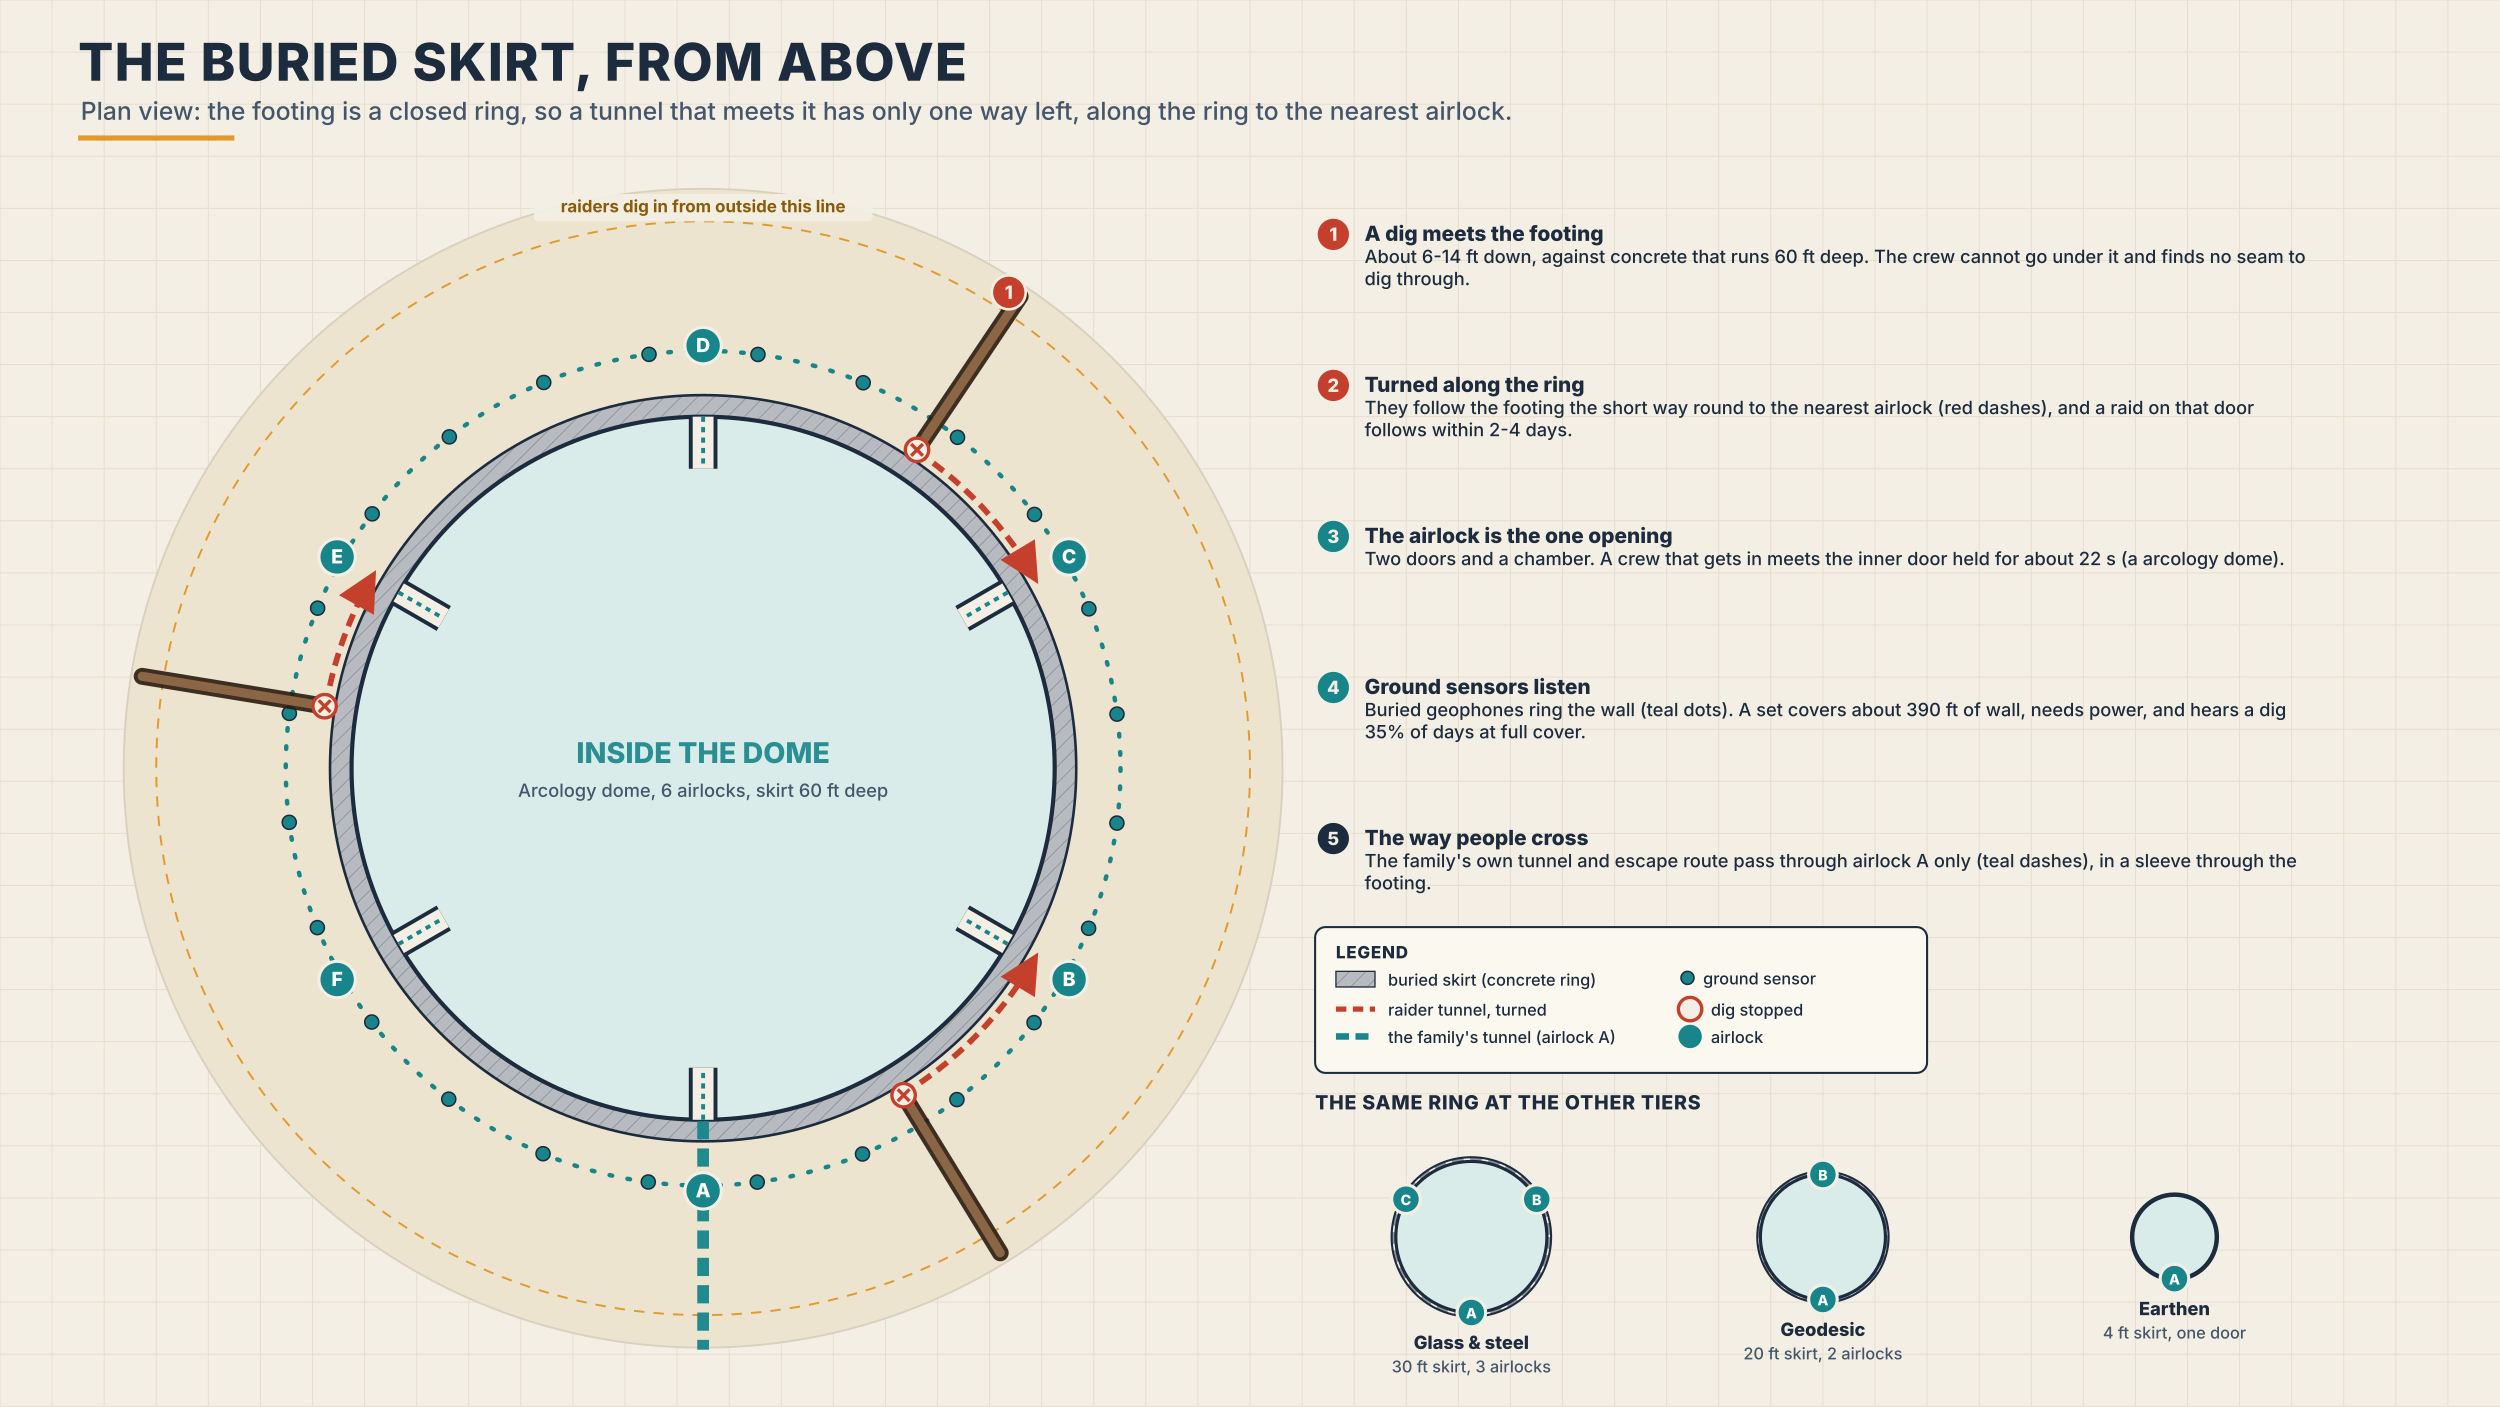
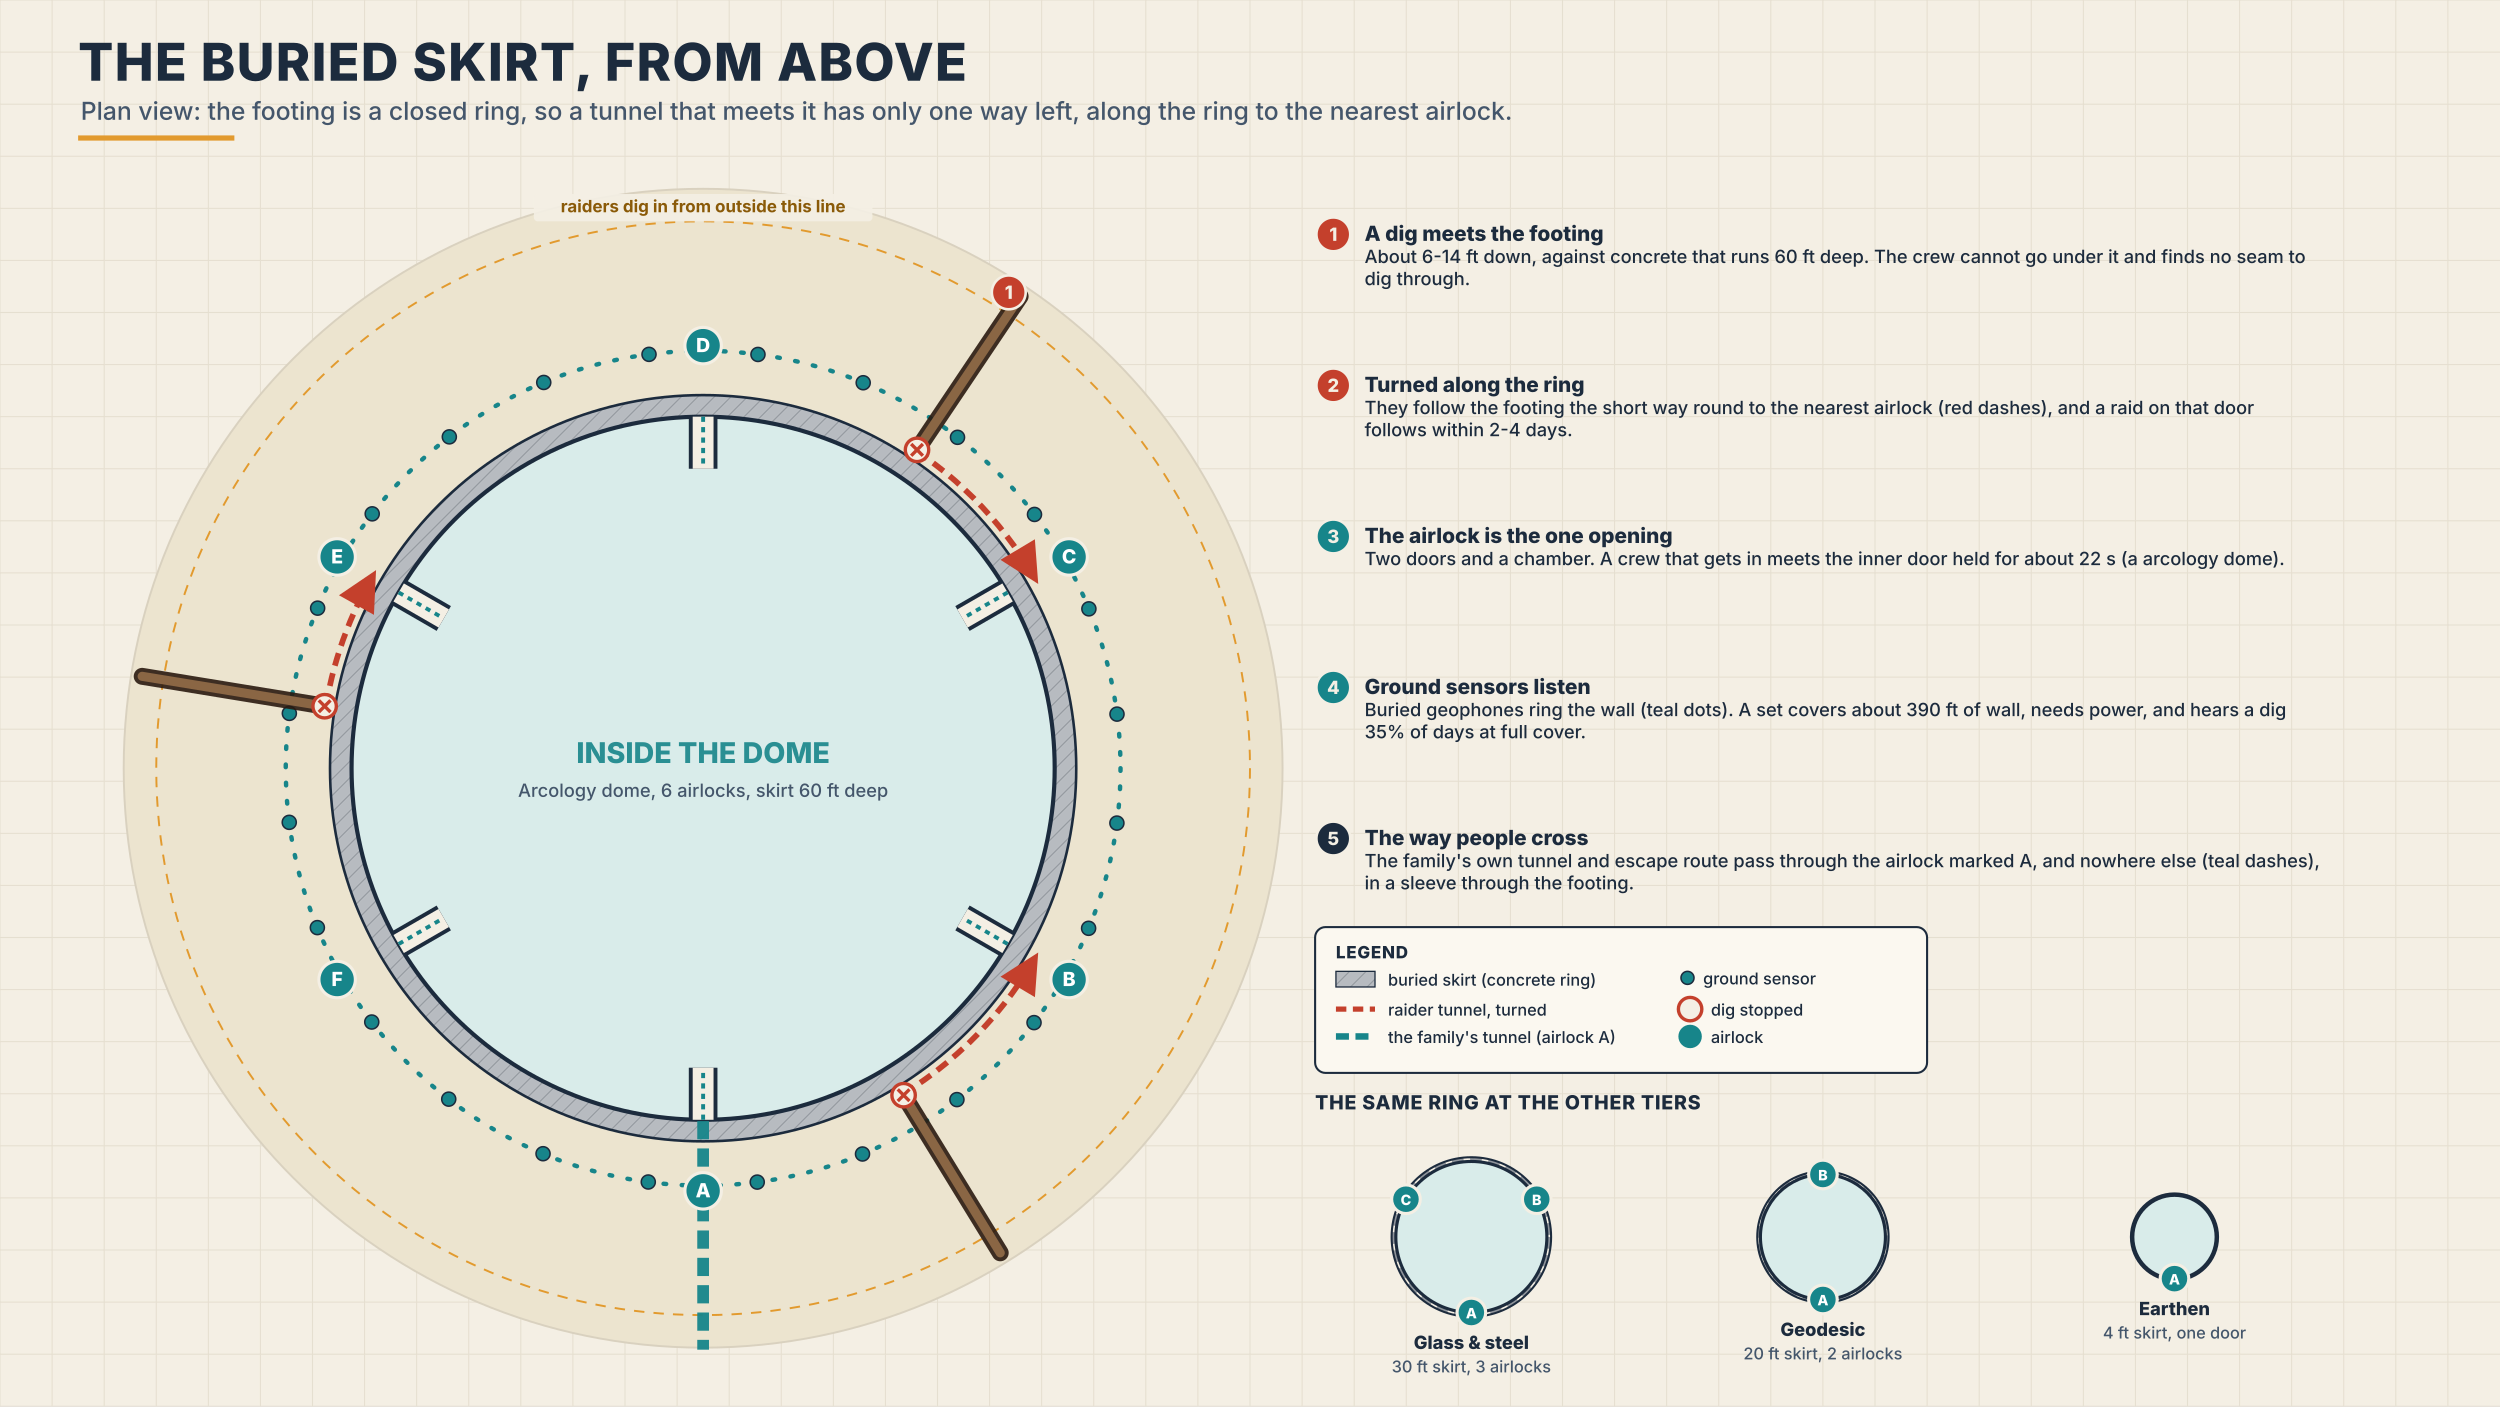
<svg xmlns="http://www.w3.org/2000/svg" viewBox="0 0 1920 1080" width="1920" role="img" aria-label="Plan view of a dome showing the buried skirt ring, the airlocks and where a turned tunnel goes" style="display:block;background:#f4efe4;font-family:'Inter','Helvetica Neue','Segoe UI',Arial,'Liberation Sans','DejaVu Sans',sans-serif">
  <defs>
    <pattern id="sk-concrete" width="9" height="9" patternUnits="userSpaceOnUse" patternTransform="rotate(45)">
      <rect width="9" height="9" fill="#b7bbc0" />
      <line x1="0" y1="0" x2="0" y2="9" stroke="#8b9097" stroke-width="1.2" />
    </pattern>
    <pattern id="sk-topsoil" width="12" height="10" patternUnits="userSpaceOnUse">
      <rect width="12" height="10" fill="#7a5337" />
      <circle cx="3" cy="3" r="1.1" fill="#4e3322" />
      <circle cx="9" cy="7" r="1" fill="#a47a55" />
      <circle cx="6" cy="9" r="0.8" fill="#4e3322" />
    </pattern>
    <pattern id="sk-clay" width="16" height="12" patternUnits="userSpaceOnUse">
      <rect width="16" height="12" fill="#b58b5f" />
      <path d="M0 4 Q4 2 8 4 T16 4 M0 10 Q4 8 8 10 T16 10" stroke="#96704a" stroke-width="1" fill="none" />
      <circle cx="12" cy="7" r="0.9" fill="#8a6644" />
    </pattern>
    <pattern id="sk-gravel" width="20" height="16" patternUnits="userSpaceOnUse">
      <rect width="20" height="16" fill="#d2c196" />
      <circle cx="4" cy="4" r="2.4" fill="none" stroke="#a89466" stroke-width="1" />
      <circle cx="14" cy="6" r="1.8" fill="none" stroke="#a89466" stroke-width="1" />
      <circle cx="9" cy="12" r="2.1" fill="none" stroke="#a89466" stroke-width="1" />
      <circle cx="17" cy="13" r="0.9" fill="#b9a478" />
    </pattern>
    <pattern id="sk-rock" width="30" height="24" patternUnits="userSpaceOnUse">
      <rect width="30" height="24" fill="#9b9da1" />
      <path d="M0 6 L12 0 M12 0 L30 8 M5 24 L14 12 L30 16 M14 12 L10 0" stroke="#74777c" stroke-width="1.2" fill="none" />
    </pattern>
    <pattern id="sk-wet" width="14" height="8" patternUnits="userSpaceOnUse">
      <path d="M0 4 Q3.5 1 7 4 T14 4" stroke="#3b7fb5" stroke-width="1" fill="none" opacity="0.55" />
    </pattern>
    <pattern id="sk-dig" width="10" height="10" patternUnits="userSpaceOnUse" patternTransform="rotate(-35)">
      <line x1="0" y1="0" x2="0" y2="10" stroke="#c4402c" stroke-width="1" opacity="0.35" />
    </pattern>
    <linearGradient id="sk-sky" x1="0" y1="0" x2="0" y2="1">
      <stop offset="0" stop-color="#cfe0ea" />
      <stop offset="1" stop-color="#f4efe4" />
    </linearGradient>
    <linearGradient id="sk-inside" x1="0" y1="0" x2="0" y2="1">
      <stop offset="0" stop-color="#cfe7e5" />
      <stop offset="1" stop-color="#eaf4ee" />
    </linearGradient>
    <linearGradient id="sk-glass" x1="0" y1="0" x2="1" y2="0">
      <stop offset="0" stop-color="#9fd0d3" stop-opacity="0.9" />
      <stop offset="1" stop-color="#d7eeee" stop-opacity="0.55" />
    </linearGradient>
    <marker id="sk-arrow" viewBox="0 0 10 10" refX="8" refY="5" markerWidth="7" markerHeight="7" orient="auto-start-reverse">
      <path d="M0 0 L10 5 L0 10 z" fill="#c4402c" />
    </marker>
    <marker id="sk-arrow-ink" viewBox="0 0 10 10" refX="8" refY="5" markerWidth="7" markerHeight="7" orient="auto-start-reverse">
      <path d="M0 0 L10 5 L0 10 z" fill="#1c2b3d" />
    </marker>
    <marker id="sk-arrow-teal" viewBox="0 0 10 10" refX="8" refY="5" markerWidth="7" markerHeight="7" orient="auto-start-reverse">
      <path d="M0 0 L10 5 L0 10 z" fill="#17858a" />
    </marker>
    <filter id="sk-soft" x="-10%" y="-10%" width="120%" height="120%">
      <feDropShadow dx="0" dy="2" stdDeviation="3" flood-color="#1c2b3d" flood-opacity="0.22" />
    </filter>
  </defs>
  <rect width="1920" height="1080" fill="#f4efe4" />
  <g stroke="#d9d1bf" stroke-width="0.8" opacity="0.55">
    <line x1="0" x2="0" y1="0" y2="1080" />
    <line x1="40" x2="40" y1="0" y2="1080" />
    <line x1="80" x2="80" y1="0" y2="1080" />
    <line x1="120" x2="120" y1="0" y2="1080" />
    <line x1="160" x2="160" y1="0" y2="1080" />
    <line x1="200" x2="200" y1="0" y2="1080" />
    <line x1="240" x2="240" y1="0" y2="1080" />
    <line x1="280" x2="280" y1="0" y2="1080" />
    <line x1="320" x2="320" y1="0" y2="1080" />
    <line x1="360" x2="360" y1="0" y2="1080" />
    <line x1="400" x2="400" y1="0" y2="1080" />
    <line x1="440" x2="440" y1="0" y2="1080" />
    <line x1="480" x2="480" y1="0" y2="1080" />
    <line x1="520" x2="520" y1="0" y2="1080" />
    <line x1="560" x2="560" y1="0" y2="1080" />
    <line x1="600" x2="600" y1="0" y2="1080" />
    <line x1="640" x2="640" y1="0" y2="1080" />
    <line x1="680" x2="680" y1="0" y2="1080" />
    <line x1="720" x2="720" y1="0" y2="1080" />
    <line x1="760" x2="760" y1="0" y2="1080" />
    <line x1="800" x2="800" y1="0" y2="1080" />
    <line x1="840" x2="840" y1="0" y2="1080" />
    <line x1="880" x2="880" y1="0" y2="1080" />
    <line x1="920" x2="920" y1="0" y2="1080" />
    <line x1="960" x2="960" y1="0" y2="1080" />
    <line x1="1000" x2="1000" y1="0" y2="1080" />
    <line x1="1040" x2="1040" y1="0" y2="1080" />
    <line x1="1080" x2="1080" y1="0" y2="1080" />
    <line x1="1120" x2="1120" y1="0" y2="1080" />
    <line x1="1160" x2="1160" y1="0" y2="1080" />
    <line x1="1200" x2="1200" y1="0" y2="1080" />
    <line x1="1240" x2="1240" y1="0" y2="1080" />
    <line x1="1280" x2="1280" y1="0" y2="1080" />
    <line x1="1320" x2="1320" y1="0" y2="1080" />
    <line x1="1360" x2="1360" y1="0" y2="1080" />
    <line x1="1400" x2="1400" y1="0" y2="1080" />
    <line x1="1440" x2="1440" y1="0" y2="1080" />
    <line x1="1480" x2="1480" y1="0" y2="1080" />
    <line x1="1520" x2="1520" y1="0" y2="1080" />
    <line x1="1560" x2="1560" y1="0" y2="1080" />
    <line x1="1600" x2="1600" y1="0" y2="1080" />
    <line x1="1640" x2="1640" y1="0" y2="1080" />
    <line x1="1680" x2="1680" y1="0" y2="1080" />
    <line x1="1720" x2="1720" y1="0" y2="1080" />
    <line x1="1760" x2="1760" y1="0" y2="1080" />
    <line x1="1800" x2="1800" y1="0" y2="1080" />
    <line x1="1840" x2="1840" y1="0" y2="1080" />
    <line x1="1880" x2="1880" y1="0" y2="1080" />
    <line x1="0" x2="1920" y1="0" y2="0" />
    <line x1="0" x2="1920" y1="40" y2="40" />
    <line x1="0" x2="1920" y1="80" y2="80" />
    <line x1="0" x2="1920" y1="120" y2="120" />
    <line x1="0" x2="1920" y1="160" y2="160" />
    <line x1="0" x2="1920" y1="200" y2="200" />
    <line x1="0" x2="1920" y1="240" y2="240" />
    <line x1="0" x2="1920" y1="280" y2="280" />
    <line x1="0" x2="1920" y1="320" y2="320" />
    <line x1="0" x2="1920" y1="360" y2="360" />
    <line x1="0" x2="1920" y1="400" y2="400" />
    <line x1="0" x2="1920" y1="440" y2="440" />
    <line x1="0" x2="1920" y1="480" y2="480" />
    <line x1="0" x2="1920" y1="520" y2="520" />
    <line x1="0" x2="1920" y1="560" y2="560" />
    <line x1="0" x2="1920" y1="600" y2="600" />
    <line x1="0" x2="1920" y1="640" y2="640" />
    <line x1="0" x2="1920" y1="680" y2="680" />
    <line x1="0" x2="1920" y1="720" y2="720" />
    <line x1="0" x2="1920" y1="760" y2="760" />
    <line x1="0" x2="1920" y1="800" y2="800" />
    <line x1="0" x2="1920" y1="840" y2="840" />
    <line x1="0" x2="1920" y1="880" y2="880" />
    <line x1="0" x2="1920" y1="920" y2="920" />
    <line x1="0" x2="1920" y1="960" y2="960" />
    <line x1="0" x2="1920" y1="1000" y2="1000" />
    <line x1="0" x2="1920" y1="1040" y2="1040" />
    <line x1="0" x2="1920" y1="1080" y2="1080" />
  </g>
  <g>
    <text x="60" y="62" font-size="40" font-weight="800" fill="#1c2b3d" text-anchor="start" font-style="normal" letter-spacing="1" font-family="'Inter','Helvetica Neue','Segoe UI',Arial,'Liberation Sans','DejaVu Sans',sans-serif">THE BURIED SKIRT, FROM ABOVE</text>
  </g>
  <g>
    <text x="62" y="92" font-size="19" font-weight="500" fill="#44566b" text-anchor="start" font-style="normal" font-family="'Inter','Helvetica Neue','Segoe UI',Arial,'Liberation Sans','DejaVu Sans',sans-serif">Plan view: the footing is a closed ring, so a tunnel that meets it has only one way left, along the ring to the nearest airlock.</text>
  </g>
  <rect x="60" y="104" width="120" height="4" fill="#e29a2e" />
  <circle cx="540" cy="590" r="445" fill="#ece4cf" stroke="#d9d1bf" stroke-width="1.5" />
  <circle cx="540" cy="590" r="460" fill="url(#sk-dig)" opacity="0" />
  <circle cx="540" cy="590" r="320.56" fill="none" stroke="#17858a" stroke-width="3.4" stroke-dasharray="2 12" stroke-linecap="round" />
  <circle cx="581.556" cy="907.855" r="5.4" fill="#17858a" stroke="#1c2b3d" stroke-width="1.2" />
  <circle cx="662.406" cy="886.269" r="5.4" fill="#17858a" stroke="#1c2b3d" stroke-width="1.2" />
  <circle cx="734.916" cy="844.493" r="5.4" fill="#17858a" stroke="#1c2b3d" stroke-width="1.2" />
  <circle cx="794.142" cy="785.373" r="5.4" fill="#17858a" stroke="#1c2b3d" stroke-width="1.2" />
  <circle cx="836.048" cy="712.939" r="5.4" fill="#17858a" stroke="#1c2b3d" stroke-width="1.2" />
  <circle cx="857.78" cy="632.127" r="5.4" fill="#17858a" stroke="#1c2b3d" stroke-width="1.2" />
  <circle cx="857.855" cy="548.444" r="5.4" fill="#17858a" stroke="#1c2b3d" stroke-width="1.2" />
  <circle cx="836.269" cy="467.594" r="5.4" fill="#17858a" stroke="#1c2b3d" stroke-width="1.2" />
  <circle cx="794.493" cy="395.084" r="5.4" fill="#17858a" stroke="#1c2b3d" stroke-width="1.2" />
  <circle cx="735.373" cy="335.858" r="5.4" fill="#17858a" stroke="#1c2b3d" stroke-width="1.2" />
  <circle cx="662.939" cy="293.952" r="5.4" fill="#17858a" stroke="#1c2b3d" stroke-width="1.2" />
  <circle cx="582.127" cy="272.22" r="5.4" fill="#17858a" stroke="#1c2b3d" stroke-width="1.2" />
  <circle cx="498.444" cy="272.145" r="5.4" fill="#17858a" stroke="#1c2b3d" stroke-width="1.2" />
  <circle cx="417.594" cy="293.731" r="5.4" fill="#17858a" stroke="#1c2b3d" stroke-width="1.2" />
  <circle cx="345.084" cy="335.507" r="5.4" fill="#17858a" stroke="#1c2b3d" stroke-width="1.2" />
  <circle cx="285.858" cy="394.627" r="5.4" fill="#17858a" stroke="#1c2b3d" stroke-width="1.2" />
  <circle cx="243.952" cy="467.061" r="5.4" fill="#17858a" stroke="#1c2b3d" stroke-width="1.2" />
  <circle cx="222.22" cy="547.873" r="5.4" fill="#17858a" stroke="#1c2b3d" stroke-width="1.2" />
  <circle cx="222.145" cy="631.556" r="5.4" fill="#17858a" stroke="#1c2b3d" stroke-width="1.2" />
  <circle cx="243.731" cy="712.406" r="5.4" fill="#17858a" stroke="#1c2b3d" stroke-width="1.2" />
  <circle cx="285.507" cy="784.916" r="5.4" fill="#17858a" stroke="#1c2b3d" stroke-width="1.2" />
  <circle cx="344.627" cy="844.142" r="5.4" fill="#17858a" stroke="#1c2b3d" stroke-width="1.2" />
  <circle cx="417.061" cy="886.048" r="5.4" fill="#17858a" stroke="#1c2b3d" stroke-width="1.2" />
  <circle cx="497.873" cy="907.78" r="5.4" fill="#17858a" stroke="#1c2b3d" stroke-width="1.2" />
  <circle cx="540" cy="590" r="420" fill="none" stroke="#e29a2e" stroke-width="1.5" stroke-dasharray="8 7" />
  <g>
    <rect x="410" y="149" width="260" height="21" rx="3" fill="#f4efe4" opacity="0.9" />
    <text x="540" y="163" font-size="13" font-weight="700" fill="#8a5a08" text-anchor="middle" font-style="normal" font-family="'Inter','Helvetica Neue','Segoe UI',Arial,'Liberation Sans','DejaVu Sans',sans-serif">raiders dig in from outside this line</text>
  </g>
  <circle cx="540" cy="590" r="270" fill="#d9ecea" />
  <circle cx="540" cy="590" r="278.28" fill="none" stroke="url(#sk-concrete)" stroke-width="16.56" />
  <circle cx="540" cy="590" r="286.56" fill="none" stroke="#1c2b3d" stroke-width="2" />
  <circle cx="540" cy="590" r="270" fill="none" stroke="#1c2b3d" stroke-width="3.2" />
  <g>
    <text x="540" y="586" font-size="22" font-weight="800" fill="#17858a" text-anchor="middle" font-style="normal" opacity="0.9" font-family="'Inter','Helvetica Neue','Segoe UI',Arial,'Liberation Sans','DejaVu Sans',sans-serif">INSIDE THE DOME</text>
  </g>
  <g>
    <text x="540" y="612" font-size="14" font-weight="500" fill="#44566b" text-anchor="middle" font-style="normal" font-family="'Inter','Helvetica Neue','Segoe UI',Arial,'Liberation Sans','DejaVu Sans',sans-serif">Arcology dome, 6 airlocks, skirt 60 ft deep</text>
  </g>
  <g>
    <path d="M783.462 227.632 L704.271 345.499" stroke="#2a1a10" stroke-width="13" stroke-linecap="round" opacity="0.9" />
    <path d="M783.462 227.632 L704.271 345.499" stroke="#8a6644" stroke-width="7" stroke-linecap="round" />
    <path d="M703.7 346.3 L711.6 351.8 L719.2 357.5 L726.7 363.4 L734.0 369.6 L741.0 376.1 L747.9 382.7 L754.5 389.6 L760.9 396.7 L767.1 404.0 L773.0 411.5 L778.7 419.1 L784.1 427.0 L789.3 435.0 L794.2 443.2" fill="none" stroke="#c4402c" stroke-width="4.4" stroke-dasharray="10 6" marker-end="url(#sk-arrow)" />
    <circle cx="704.271" cy="345.499" r="9" fill="#f4efe4" stroke="#c4402c" stroke-width="2.6" />
    <path d="M699.771 340.999 L708.771 349.999 M708.771 340.999 L699.771 349.999" stroke="#c4402c" stroke-width="2.6" />
    <circle cx="781.621" cy="450.5" r="0" />
  </g>
  <g>
    <path d="M109.183 519.419 L249.315 542.377" stroke="#2a1a10" stroke-width="13" stroke-linecap="round" opacity="0.9" />
    <path d="M109.183 519.419 L249.315 542.377" stroke="#8a6644" stroke-width="7" stroke-linecap="round" />
    <path d="M250.3 542.5 L251.6 535.1 L253.1 527.7 L254.8 520.3 L256.7 512.9 L258.8 505.7 L261.1 498.4 L263.5 491.3 L266.2 484.2 L269.0 477.1 L272.0 470.2 L275.2 463.3 L278.5 456.5 L282.1 449.8 L285.8 443.2" fill="none" stroke="#c4402c" stroke-width="4.4" stroke-dasharray="10 6" marker-end="url(#sk-arrow)" />
    <circle cx="249.315" cy="542.377" r="9" fill="#f4efe4" stroke="#c4402c" stroke-width="2.6" />
    <path d="M244.815 537.877 L253.815 546.877 M253.815 537.877 L244.815 546.877" stroke="#c4402c" stroke-width="2.6" />
    <circle cx="298.379" cy="450.5" r="0" />
  </g>
  <g>
    <path d="M768.184 962.178 L693.963 841.12" stroke="#2a1a10" stroke-width="13" stroke-linecap="round" opacity="0.9" />
    <path d="M768.184 962.178 L693.963 841.12" stroke="#8a6644" stroke-width="7" stroke-linecap="round" />
    <path d="M693.4 840.3 L702.2 834.7 L710.8 828.7 L719.2 822.5 L727.3 816.0 L735.2 809.2 L742.9 802.2 L750.3 794.8 L757.4 787.2 L764.3 779.4 L770.9 771.3 L777.2 763.0 L783.2 754.5 L788.9 745.7 L794.2 736.8" fill="none" stroke="#c4402c" stroke-width="4.4" stroke-dasharray="10 6" marker-end="url(#sk-arrow)" />
    <circle cx="693.963" cy="841.12" r="9" fill="#f4efe4" stroke="#c4402c" stroke-width="2.6" />
    <path d="M689.463 836.62 L698.463 845.62 M698.463 836.62 L689.463 845.62" stroke="#c4402c" stroke-width="2.6" />
    <circle cx="781.621" cy="729.5" r="0" />
  </g>
  <g>
    <path d="M540 840 L540 1036.56" stroke="#17858a" stroke-width="9" stroke-dasharray="14 7" opacity="0.95" />
    <path d="M540 840 L540 1036.56" stroke="#f4efe4" stroke-width="2" stroke-dasharray="14 7" opacity="0" />
  </g>
  <g>
    <path d="M540 860 L540 820" stroke="#1c2b3d" stroke-width="22" stroke-linecap="butt" />
    <path d="M540 860 L540 820" stroke="#f4efe4" stroke-width="16" stroke-linecap="butt" />
    <path d="M540 860 L540 820" stroke="#17858a" stroke-width="3" stroke-dasharray="4 4" />
    <circle cx="540" cy="914.56" r="14" fill="#17858a" stroke="#f4efe4" stroke-width="2.4" />
    <g>
      <text x="540" y="919.56" font-size="15" font-weight="800" fill="#fff" text-anchor="middle" font-style="normal" font-family="'Inter','Helvetica Neue','Segoe UI',Arial,'Liberation Sans','DejaVu Sans',sans-serif">A</text>
    </g>
  </g>
  <g>
    <path d="M773.827 725 L739.186 705" stroke="#1c2b3d" stroke-width="22" stroke-linecap="butt" />
    <path d="M773.827 725 L739.186 705" stroke="#f4efe4" stroke-width="16" stroke-linecap="butt" />
    <path d="M773.827 725 L739.186 705" stroke="#17858a" stroke-width="3" stroke-dasharray="4 4" />
    <circle cx="821.077" cy="752.28" r="14" fill="#17858a" stroke="#f4efe4" stroke-width="2.4" />
    <g>
      <text x="821.077" y="757.28" font-size="15" font-weight="800" fill="#fff" text-anchor="middle" font-style="normal" font-family="'Inter','Helvetica Neue','Segoe UI',Arial,'Liberation Sans','DejaVu Sans',sans-serif">B</text>
    </g>
  </g>
  <g>
    <path d="M773.827 455 L739.186 475" stroke="#1c2b3d" stroke-width="22" stroke-linecap="butt" />
    <path d="M773.827 455 L739.186 475" stroke="#f4efe4" stroke-width="16" stroke-linecap="butt" />
    <path d="M773.827 455 L739.186 475" stroke="#17858a" stroke-width="3" stroke-dasharray="4 4" />
    <circle cx="821.077" cy="427.72" r="14" fill="#17858a" stroke="#f4efe4" stroke-width="2.4" />
    <g>
      <text x="821.077" y="432.72" font-size="15" font-weight="800" fill="#fff" text-anchor="middle" font-style="normal" font-family="'Inter','Helvetica Neue','Segoe UI',Arial,'Liberation Sans','DejaVu Sans',sans-serif">C</text>
    </g>
  </g>
  <g>
    <path d="M540 320 L540 360" stroke="#1c2b3d" stroke-width="22" stroke-linecap="butt" />
    <path d="M540 320 L540 360" stroke="#f4efe4" stroke-width="16" stroke-linecap="butt" />
    <path d="M540 320 L540 360" stroke="#17858a" stroke-width="3" stroke-dasharray="4 4" />
    <circle cx="540" cy="265.44" r="14" fill="#17858a" stroke="#f4efe4" stroke-width="2.4" />
    <g>
      <text x="540" y="270.44" font-size="15" font-weight="800" fill="#fff" text-anchor="middle" font-style="normal" font-family="'Inter','Helvetica Neue','Segoe UI',Arial,'Liberation Sans','DejaVu Sans',sans-serif">D</text>
    </g>
  </g>
  <g>
    <path d="M306.173 455 L340.814 475" stroke="#1c2b3d" stroke-width="22" stroke-linecap="butt" />
    <path d="M306.173 455 L340.814 475" stroke="#f4efe4" stroke-width="16" stroke-linecap="butt" />
    <path d="M306.173 455 L340.814 475" stroke="#17858a" stroke-width="3" stroke-dasharray="4 4" />
    <circle cx="258.923" cy="427.72" r="14" fill="#17858a" stroke="#f4efe4" stroke-width="2.4" />
    <g>
      <text x="258.923" y="432.72" font-size="15" font-weight="800" fill="#fff" text-anchor="middle" font-style="normal" font-family="'Inter','Helvetica Neue','Segoe UI',Arial,'Liberation Sans','DejaVu Sans',sans-serif">E</text>
    </g>
  </g>
  <g>
    <path d="M306.173 725 L340.814 705" stroke="#1c2b3d" stroke-width="22" stroke-linecap="butt" />
    <path d="M306.173 725 L340.814 705" stroke="#f4efe4" stroke-width="16" stroke-linecap="butt" />
    <path d="M306.173 725 L340.814 705" stroke="#17858a" stroke-width="3" stroke-dasharray="4 4" />
    <circle cx="258.923" cy="752.28" r="14" fill="#17858a" stroke="#f4efe4" stroke-width="2.4" />
    <g>
      <text x="258.923" y="757.28" font-size="15" font-weight="800" fill="#fff" text-anchor="middle" font-style="normal" font-family="'Inter','Helvetica Neue','Segoe UI',Arial,'Liberation Sans','DejaVu Sans',sans-serif">F</text>
    </g>
  </g>
  <g>
    <g>
      <circle cx="774.732" cy="224.533" r="13" fill="#c4402c" stroke="#f4efe4" stroke-width="2" />
      <g>
        <text x="774.732" y="229.533" font-size="14" font-weight="800" fill="#f4efe4" text-anchor="middle" font-style="normal" font-family="'Inter','Helvetica Neue','Segoe UI',Arial,'Liberation Sans','DejaVu Sans',sans-serif">1</text>
      </g>
    </g>
  </g>
  <g>
    <g>
      <g>
        <circle cx="1024" cy="180" r="13" fill="#c4402c" stroke="#f4efe4" stroke-width="2" />
        <g>
          <text x="1024" y="185" font-size="14" font-weight="800" fill="#f4efe4" text-anchor="middle" font-style="normal" font-family="'Inter','Helvetica Neue','Segoe UI',Arial,'Liberation Sans','DejaVu Sans',sans-serif">1</text>
        </g>
      </g>
      <g>
        <text x="1048" y="185" font-size="16" font-weight="800" fill="#1c2b3d" text-anchor="start" font-style="normal" font-family="'Inter','Helvetica Neue','Segoe UI',Arial,'Liberation Sans','DejaVu Sans',sans-serif">A dig meets the footing</text>
      </g>
      <g>
        <g>
          <text x="1048" y="202" font-size="14" font-weight="500" fill="#1c2b3d" text-anchor="start" font-style="normal" font-family="'Inter','Helvetica Neue','Segoe UI',Arial,'Liberation Sans','DejaVu Sans',sans-serif">About 6-14 ft down, against concrete that runs 60 ft deep. The crew cannot go under it and finds no seam to</text>
        </g>
        <g>
          <text x="1048" y="219" font-size="14" font-weight="500" fill="#1c2b3d" text-anchor="start" font-style="normal" font-family="'Inter','Helvetica Neue','Segoe UI',Arial,'Liberation Sans','DejaVu Sans',sans-serif">dig through.</text>
        </g>
      </g>
    </g>
    <g>
      <g>
        <circle cx="1024" cy="296" r="13" fill="#c4402c" stroke="#f4efe4" stroke-width="2" />
        <g>
          <text x="1024" y="301" font-size="14" font-weight="800" fill="#f4efe4" text-anchor="middle" font-style="normal" font-family="'Inter','Helvetica Neue','Segoe UI',Arial,'Liberation Sans','DejaVu Sans',sans-serif">2</text>
        </g>
      </g>
      <g>
        <text x="1048" y="301" font-size="16" font-weight="800" fill="#1c2b3d" text-anchor="start" font-style="normal" font-family="'Inter','Helvetica Neue','Segoe UI',Arial,'Liberation Sans','DejaVu Sans',sans-serif">Turned along the ring</text>
      </g>
      <g>
        <g>
          <text x="1048" y="318" font-size="14" font-weight="500" fill="#1c2b3d" text-anchor="start" font-style="normal" font-family="'Inter','Helvetica Neue','Segoe UI',Arial,'Liberation Sans','DejaVu Sans',sans-serif">They follow the footing the short way round to the nearest airlock (red dashes), and a raid on that door</text>
        </g>
        <g>
          <text x="1048" y="335" font-size="14" font-weight="500" fill="#1c2b3d" text-anchor="start" font-style="normal" font-family="'Inter','Helvetica Neue','Segoe UI',Arial,'Liberation Sans','DejaVu Sans',sans-serif">follows within 2-4 days.</text>
        </g>
      </g>
    </g>
    <g>
      <g>
        <circle cx="1024" cy="412" r="13" fill="#17858a" stroke="#f4efe4" stroke-width="2" />
        <g>
          <text x="1024" y="417" font-size="14" font-weight="800" fill="#f4efe4" text-anchor="middle" font-style="normal" font-family="'Inter','Helvetica Neue','Segoe UI',Arial,'Liberation Sans','DejaVu Sans',sans-serif">3</text>
        </g>
      </g>
      <g>
        <text x="1048" y="417" font-size="16" font-weight="800" fill="#1c2b3d" text-anchor="start" font-style="normal" font-family="'Inter','Helvetica Neue','Segoe UI',Arial,'Liberation Sans','DejaVu Sans',sans-serif">The airlock is the one opening</text>
      </g>
      <g>
        <g>
          <text x="1048" y="434" font-size="14" font-weight="500" fill="#1c2b3d" text-anchor="start" font-style="normal" font-family="'Inter','Helvetica Neue','Segoe UI',Arial,'Liberation Sans','DejaVu Sans',sans-serif">Two doors and a chamber. A crew that gets in meets the inner door held for about 22 s (a arcology dome).</text>
        </g>
      </g>
    </g>
    <g>
      <g>
        <circle cx="1024" cy="528" r="13" fill="#17858a" stroke="#f4efe4" stroke-width="2" />
        <g>
          <text x="1024" y="533" font-size="14" font-weight="800" fill="#f4efe4" text-anchor="middle" font-style="normal" font-family="'Inter','Helvetica Neue','Segoe UI',Arial,'Liberation Sans','DejaVu Sans',sans-serif">4</text>
        </g>
      </g>
      <g>
        <text x="1048" y="533" font-size="16" font-weight="800" fill="#1c2b3d" text-anchor="start" font-style="normal" font-family="'Inter','Helvetica Neue','Segoe UI',Arial,'Liberation Sans','DejaVu Sans',sans-serif">Ground sensors listen</text>
      </g>
      <g>
        <g>
          <text x="1048" y="550" font-size="14" font-weight="500" fill="#1c2b3d" text-anchor="start" font-style="normal" font-family="'Inter','Helvetica Neue','Segoe UI',Arial,'Liberation Sans','DejaVu Sans',sans-serif">Buried geophones ring the wall (teal dots). A set covers about 390 ft of wall, needs power, and hears a dig</text>
        </g>
        <g>
          <text x="1048" y="567" font-size="14" font-weight="500" fill="#1c2b3d" text-anchor="start" font-style="normal" font-family="'Inter','Helvetica Neue','Segoe UI',Arial,'Liberation Sans','DejaVu Sans',sans-serif">35% of days at full cover.</text>
        </g>
      </g>
    </g>
    <g>
      <g>
        <circle cx="1024" cy="644" r="13" fill="#1c2b3d" stroke="#f4efe4" stroke-width="2" />
        <g>
          <text x="1024" y="649" font-size="14" font-weight="800" fill="#f4efe4" text-anchor="middle" font-style="normal" font-family="'Inter','Helvetica Neue','Segoe UI',Arial,'Liberation Sans','DejaVu Sans',sans-serif">5</text>
        </g>
      </g>
      <g>
        <text x="1048" y="649" font-size="16" font-weight="800" fill="#1c2b3d" text-anchor="start" font-style="normal" font-family="'Inter','Helvetica Neue','Segoe UI',Arial,'Liberation Sans','DejaVu Sans',sans-serif">The way people cross</text>
      </g>
      <g>
        <g>
-           <text x="1048" y="666" font-size="14" font-weight="500" fill="#1c2b3d" text-anchor="start" font-style="normal" font-family="'Inter','Helvetica Neue','Segoe UI',Arial,'Liberation Sans','DejaVu Sans',sans-serif">The family's own tunnel and escape route pass through airlock A only (teal dashes), in a sleeve through the</text>
-         </g>
-         <g>
-           <text x="1048" y="683" font-size="14" font-weight="500" fill="#1c2b3d" text-anchor="start" font-style="normal" font-family="'Inter','Helvetica Neue','Segoe UI',Arial,'Liberation Sans','DejaVu Sans',sans-serif">footing.</text>
+           <text x="1048" y="666" font-size="14" font-weight="500" fill="#1c2b3d" text-anchor="start" font-style="normal" font-family="'Inter','Helvetica Neue','Segoe UI',Arial,'Liberation Sans','DejaVu Sans',sans-serif">The family's own tunnel and escape route pass through the airlock marked A, and nowhere else (teal dashes),</text>
+         </g>
+         <g>
+           <text x="1048" y="683" font-size="14" font-weight="500" fill="#1c2b3d" text-anchor="start" font-style="normal" font-family="'Inter','Helvetica Neue','Segoe UI',Arial,'Liberation Sans','DejaVu Sans',sans-serif">in a sleeve through the footing.</text>
        </g>
      </g>
    </g>
  </g>
  <g>
    <g>
      <text x="1010" y="852" font-size="15" font-weight="800" fill="#1c2b3d" text-anchor="start" font-style="normal" letter-spacing="0.6" font-family="'Inter','Helvetica Neue','Segoe UI',Arial,'Liberation Sans','DejaVu Sans',sans-serif">THE SAME RING AT THE OTHER TIERS</text>
    </g>
    <g>
      <g>
        <circle cx="1130" cy="950" r="61.248" fill="none" />
        <circle cx="1130" cy="950" r="58" fill="#d9ecea" stroke="none" />
        <circle cx="1130" cy="950" r="59.624" fill="none" stroke="#8b9097" stroke-width="3.248" stroke-dasharray="9 5" opacity="0.95" />
        <circle cx="1130" cy="950" r="61.248" fill="none" stroke="#1c2b3d" stroke-width="1.6" />
        <circle cx="1130" cy="950" r="58" fill="none" stroke="#1c2b3d" stroke-width="2.4" />
        <g transform="rotate(0 1130 1008)">
          <rect x="1124" y="998" width="12" height="14" rx="2" fill="#f4efe4" stroke="#17858a" stroke-width="2.4" transform="rotate(0)" opacity="0" />
          <circle cx="1130" cy="999" r="0" />
        </g>
        <g transform="rotate(-120 1180.229 921)">
          <rect x="1174.229" y="911" width="12" height="14" rx="2" fill="#f4efe4" stroke="#17858a" stroke-width="2.4" transform="rotate(0)" opacity="0" />
          <circle cx="1172.435" cy="925.5" r="0" />
        </g>
        <g transform="rotate(-240 1079.771 921)">
          <rect x="1073.771" y="911" width="12" height="14" rx="2" fill="#f4efe4" stroke="#17858a" stroke-width="2.4" transform="rotate(0)" opacity="0" />
          <circle cx="1087.565" cy="925.5" r="0" />
        </g>
        <g>
          <circle cx="1130" cy="1008" r="11" fill="#17858a" stroke="#f4efe4" stroke-width="2.4" />
          <g>
            <text x="1130" y="1012.5" font-size="11" font-weight="800" fill="#fff" text-anchor="middle" font-style="normal" font-family="'Inter','Helvetica Neue','Segoe UI',Arial,'Liberation Sans','DejaVu Sans',sans-serif">A</text>
          </g>
        </g>
        <g>
          <circle cx="1180.229" cy="921" r="11" fill="#17858a" stroke="#f4efe4" stroke-width="2.4" />
          <g>
            <text x="1180.229" y="925.5" font-size="11" font-weight="800" fill="#fff" text-anchor="middle" font-style="normal" font-family="'Inter','Helvetica Neue','Segoe UI',Arial,'Liberation Sans','DejaVu Sans',sans-serif">B</text>
          </g>
        </g>
        <g>
          <circle cx="1079.771" cy="921" r="11" fill="#17858a" stroke="#f4efe4" stroke-width="2.4" />
          <g>
            <text x="1079.771" y="925.5" font-size="11" font-weight="800" fill="#fff" text-anchor="middle" font-style="normal" font-family="'Inter','Helvetica Neue','Segoe UI',Arial,'Liberation Sans','DejaVu Sans',sans-serif">C</text>
          </g>
        </g>
      </g>
      <g>
        <text x="1130" y="1036" font-size="14" font-weight="800" fill="#1c2b3d" text-anchor="middle" font-style="normal" font-family="'Inter','Helvetica Neue','Segoe UI',Arial,'Liberation Sans','DejaVu Sans',sans-serif">Glass &amp; steel</text>
      </g>
      <g>
        <text x="1130" y="1054" font-size="12.5" font-weight="500" fill="#44566b" text-anchor="middle" font-style="normal" font-family="'Inter','Helvetica Neue','Segoe UI',Arial,'Liberation Sans','DejaVu Sans',sans-serif">30 ft skirt, 3 airlocks</text>
      </g>
    </g>
    <g>
      <g>
        <circle cx="1400" cy="950" r="50.432" fill="none" />
        <circle cx="1400" cy="950" r="48" fill="#d9ecea" stroke="none" />
        <circle cx="1400" cy="950" r="49.216" fill="none" stroke="#8b9097" stroke-width="2.432" stroke-dasharray="9 5" opacity="0.95" />
        <circle cx="1400" cy="950" r="50.432" fill="none" stroke="#1c2b3d" stroke-width="1.6" />
        <circle cx="1400" cy="950" r="48" fill="none" stroke="#1c2b3d" stroke-width="2.4" />
        <g transform="rotate(0 1400 998)">
          <rect x="1394" y="988" width="12" height="14" rx="2" fill="#f4efe4" stroke="#17858a" stroke-width="2.4" transform="rotate(0)" opacity="0" />
          <circle cx="1400" cy="989" r="0" />
        </g>
        <g transform="rotate(-180 1400 902)">
          <rect x="1394" y="892" width="12" height="14" rx="2" fill="#f4efe4" stroke="#17858a" stroke-width="2.4" transform="rotate(0)" opacity="0" />
          <circle cx="1400" cy="911" r="0" />
        </g>
        <g>
          <circle cx="1400" cy="998" r="11" fill="#17858a" stroke="#f4efe4" stroke-width="2.4" />
          <g>
            <text x="1400" y="1002.5" font-size="11" font-weight="800" fill="#fff" text-anchor="middle" font-style="normal" font-family="'Inter','Helvetica Neue','Segoe UI',Arial,'Liberation Sans','DejaVu Sans',sans-serif">A</text>
          </g>
        </g>
        <g>
          <circle cx="1400" cy="902" r="11" fill="#17858a" stroke="#f4efe4" stroke-width="2.4" />
          <g>
            <text x="1400" y="906.5" font-size="11" font-weight="800" fill="#fff" text-anchor="middle" font-style="normal" font-family="'Inter','Helvetica Neue','Segoe UI',Arial,'Liberation Sans','DejaVu Sans',sans-serif">B</text>
          </g>
        </g>
      </g>
      <g>
        <text x="1400" y="1026" font-size="14" font-weight="800" fill="#1c2b3d" text-anchor="middle" font-style="normal" font-family="'Inter','Helvetica Neue','Segoe UI',Arial,'Liberation Sans','DejaVu Sans',sans-serif">Geodesic</text>
      </g>
      <g>
        <text x="1400" y="1044" font-size="12.5" font-weight="500" fill="#44566b" text-anchor="middle" font-style="normal" font-family="'Inter','Helvetica Neue','Segoe UI',Arial,'Liberation Sans','DejaVu Sans',sans-serif">20 ft skirt, 2 airlocks</text>
      </g>
    </g>
    <g>
      <g>
        <circle cx="1670" cy="950" r="33.451" fill="none" />
        <circle cx="1670" cy="950" r="32" fill="#d9ecea" stroke="none" />
        <circle cx="1670" cy="950" r="32.725" fill="none" stroke="#8b9097" stroke-width="1.451" stroke-dasharray="9 5" opacity="0.95" />
        <circle cx="1670" cy="950" r="33.451" fill="none" stroke="#1c2b3d" stroke-width="1.6" />
        <circle cx="1670" cy="950" r="32" fill="none" stroke="#1c2b3d" stroke-width="2.4" />
        <g transform="rotate(0 1670 982)">
          <rect x="1664" y="972" width="12" height="14" rx="2" fill="#f4efe4" stroke="#17858a" stroke-width="2.4" transform="rotate(0)" opacity="0" />
          <circle cx="1670" cy="973" r="0" />
        </g>
        <g>
          <circle cx="1670" cy="982" r="11" fill="#17858a" stroke="#f4efe4" stroke-width="2.4" />
          <g>
            <text x="1670" y="986.5" font-size="11" font-weight="800" fill="#fff" text-anchor="middle" font-style="normal" font-family="'Inter','Helvetica Neue','Segoe UI',Arial,'Liberation Sans','DejaVu Sans',sans-serif">A</text>
          </g>
        </g>
      </g>
      <g>
        <text x="1670" y="1010" font-size="14" font-weight="800" fill="#1c2b3d" text-anchor="middle" font-style="normal" font-family="'Inter','Helvetica Neue','Segoe UI',Arial,'Liberation Sans','DejaVu Sans',sans-serif">Earthen</text>
      </g>
      <g>
        <text x="1670" y="1028" font-size="12.5" font-weight="500" fill="#44566b" text-anchor="middle" font-style="normal" font-family="'Inter','Helvetica Neue','Segoe UI',Arial,'Liberation Sans','DejaVu Sans',sans-serif">4 ft skirt, one door</text>
      </g>
    </g>
  </g>
  <g>
    <rect x="1010" y="712" width="470" height="112" rx="8" fill="#fbf8f0" stroke="#1c2b3d" stroke-width="1.6" />
    <g>
      <text x="1026" y="736" font-size="13" font-weight="800" fill="#1c2b3d" text-anchor="start" font-style="normal" letter-spacing="0.6" font-family="'Inter','Helvetica Neue','Segoe UI',Arial,'Liberation Sans','DejaVu Sans',sans-serif">LEGEND</text>
    </g>
    <rect x="1026" y="746" width="30" height="12" fill="url(#sk-concrete)" stroke="#1c2b3d" />
    <g>
      <text x="1066" y="757" font-size="12.5" font-weight="500" fill="#1c2b3d" text-anchor="start" font-style="normal" font-family="'Inter','Helvetica Neue','Segoe UI',Arial,'Liberation Sans','DejaVu Sans',sans-serif">buried skirt (concrete ring)</text>
    </g>
    <line x1="1026" x2="1056" y1="775" y2="775" stroke="#c4402c" stroke-width="4" stroke-dasharray="8 5" />
    <g>
      <text x="1066" y="780" font-size="12.5" font-weight="500" fill="#1c2b3d" text-anchor="start" font-style="normal" font-family="'Inter','Helvetica Neue','Segoe UI',Arial,'Liberation Sans','DejaVu Sans',sans-serif">raider tunnel, turned</text>
    </g>
    <line x1="1026" x2="1056" y1="796" y2="796" stroke="#17858a" stroke-width="5" stroke-dasharray="10 5" />
    <g>
      <text x="1066" y="801" font-size="12.5" font-weight="500" fill="#1c2b3d" text-anchor="start" font-style="normal" font-family="'Inter','Helvetica Neue','Segoe UI',Arial,'Liberation Sans','DejaVu Sans',sans-serif">the family's tunnel (airlock A)</text>
    </g>
    <circle cx="1296" cy="751" r="5" fill="#17858a" stroke="#1c2b3d" stroke-width="1.2" />
    <g>
      <text x="1308" y="756" font-size="12.5" font-weight="500" fill="#1c2b3d" text-anchor="start" font-style="normal" font-family="'Inter','Helvetica Neue','Segoe UI',Arial,'Liberation Sans','DejaVu Sans',sans-serif">ground sensor</text>
    </g>
    <circle cx="1298" cy="775" r="9" fill="#f4efe4" stroke="#c4402c" stroke-width="2.6" />
    <g>
      <text x="1314" y="780" font-size="12.5" font-weight="500" fill="#1c2b3d" text-anchor="start" font-style="normal" font-family="'Inter','Helvetica Neue','Segoe UI',Arial,'Liberation Sans','DejaVu Sans',sans-serif">dig stopped</text>
    </g>
    <circle cx="1298" cy="796" r="9" fill="#17858a" />
    <g>
      <text x="1314" y="801" font-size="12.5" font-weight="500" fill="#1c2b3d" text-anchor="start" font-style="normal" font-family="'Inter','Helvetica Neue','Segoe UI',Arial,'Liberation Sans','DejaVu Sans',sans-serif">airlock</text>
    </g>
  </g>
</svg>
